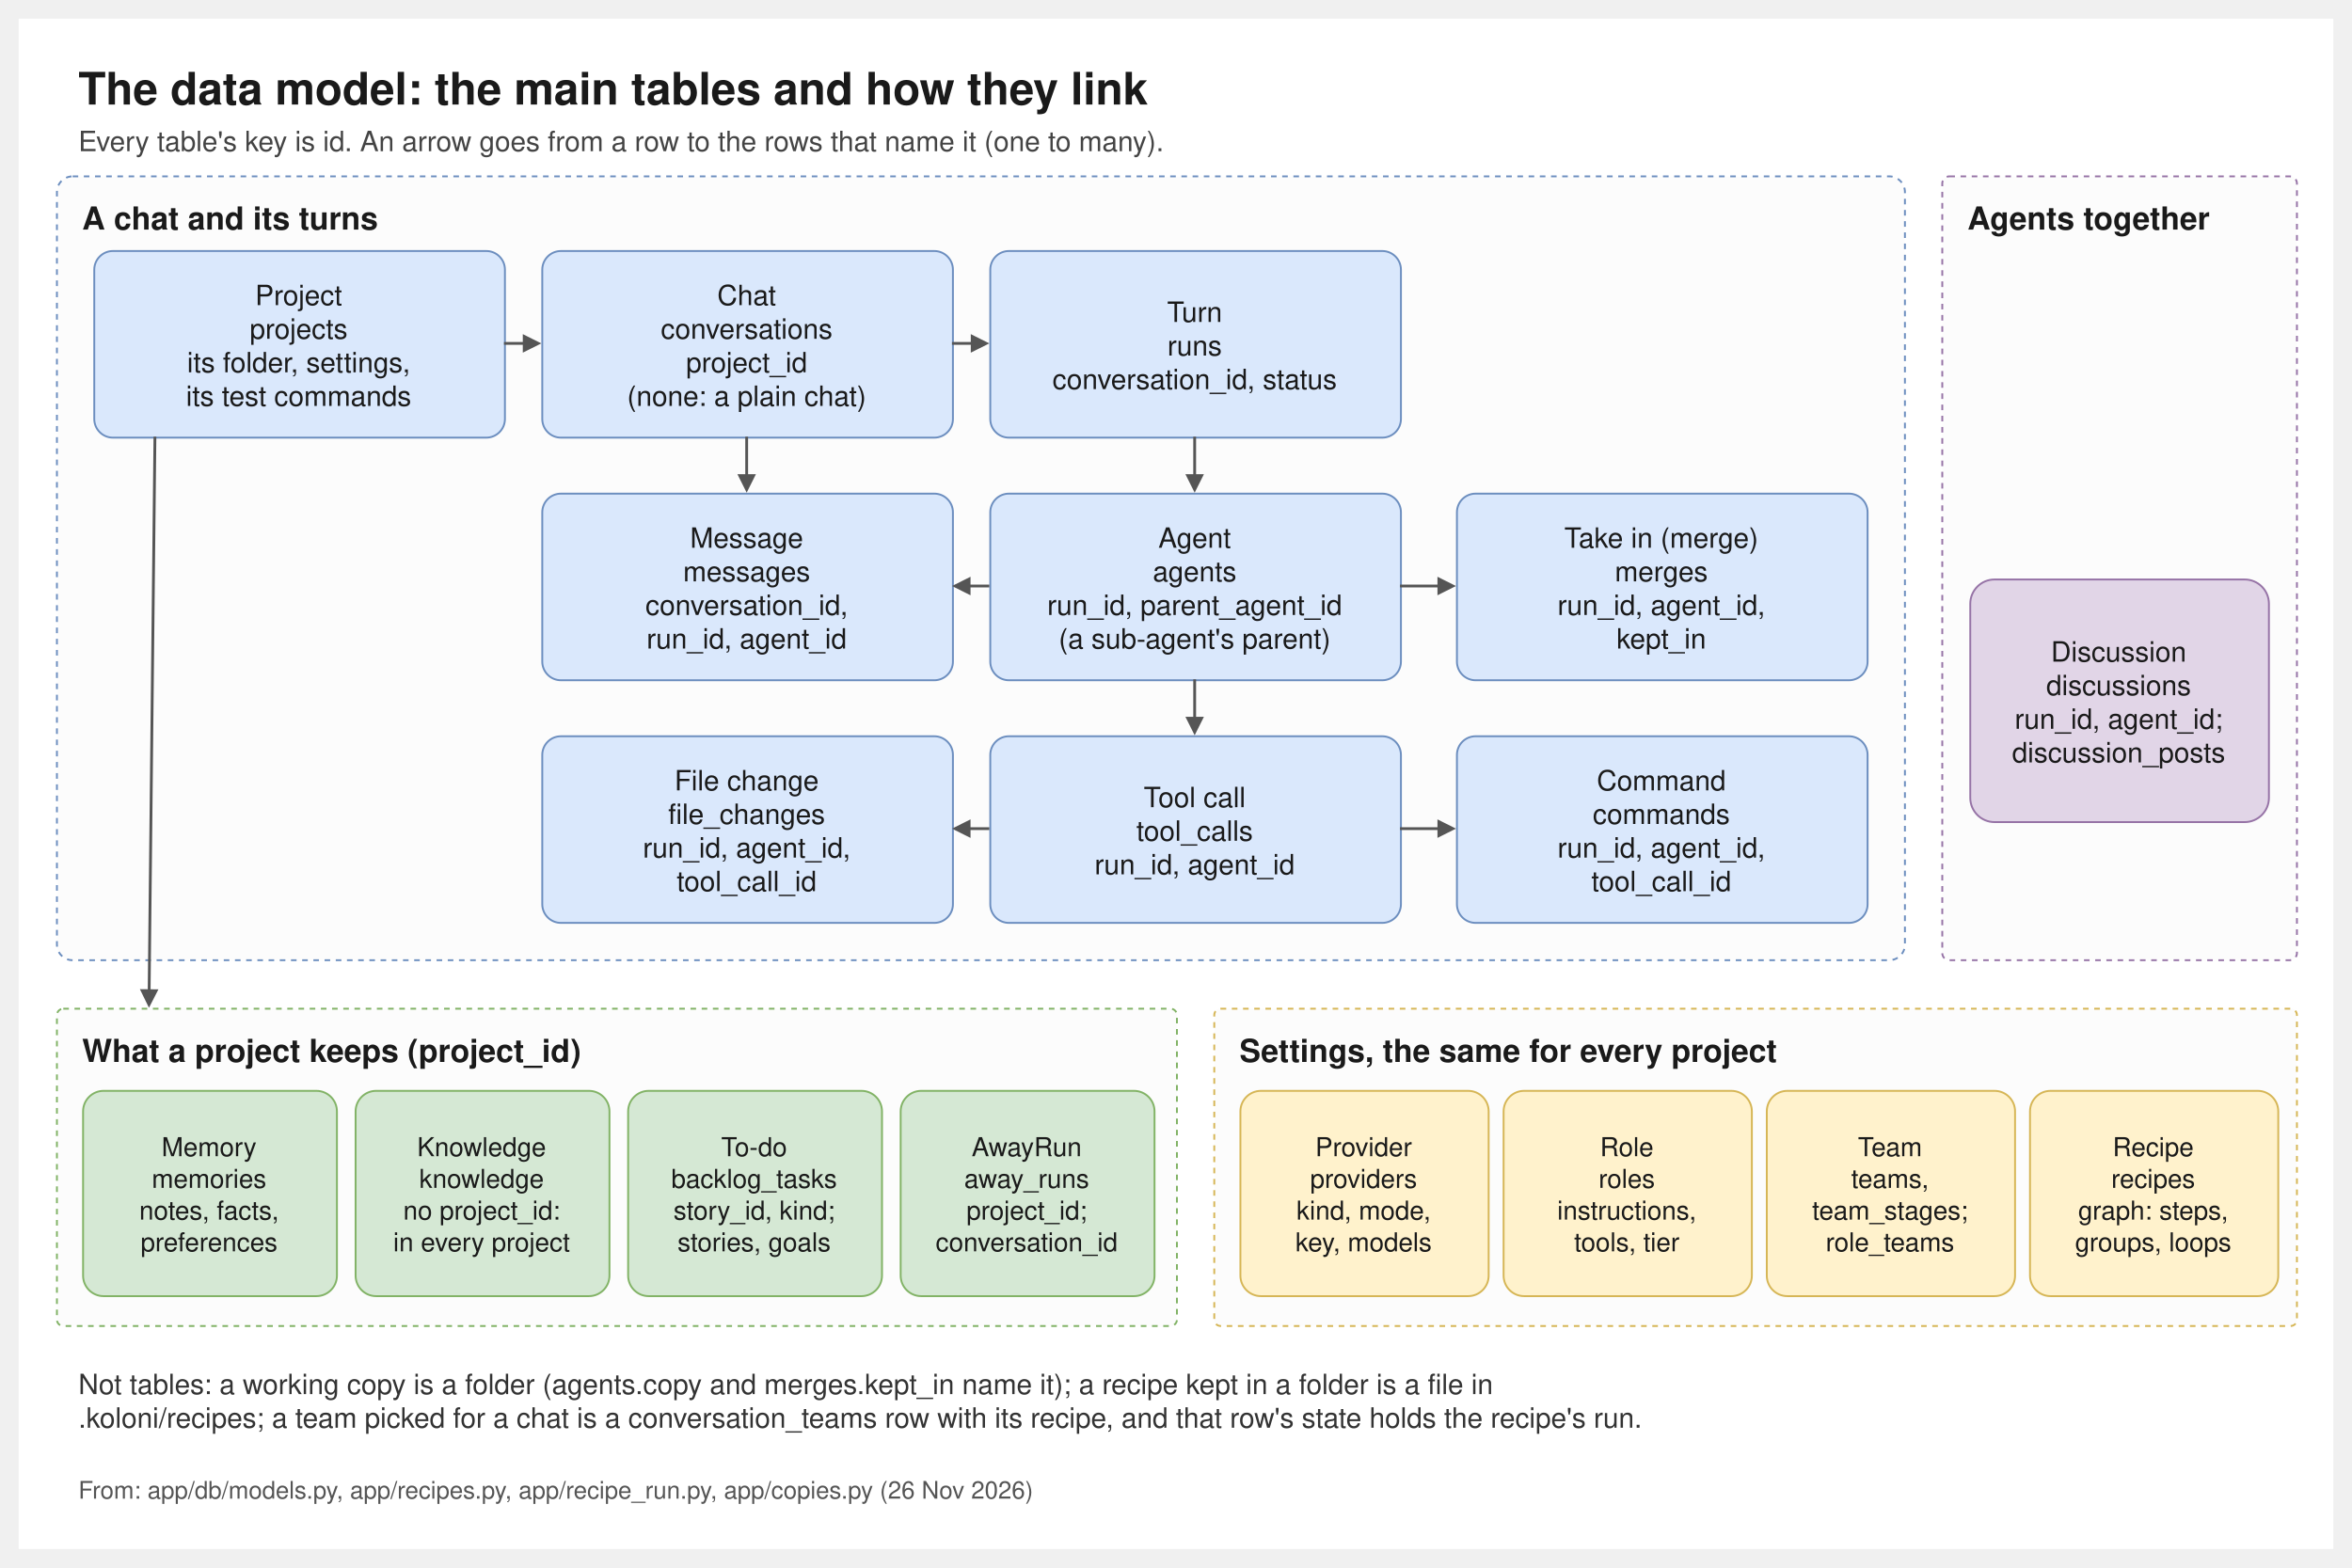
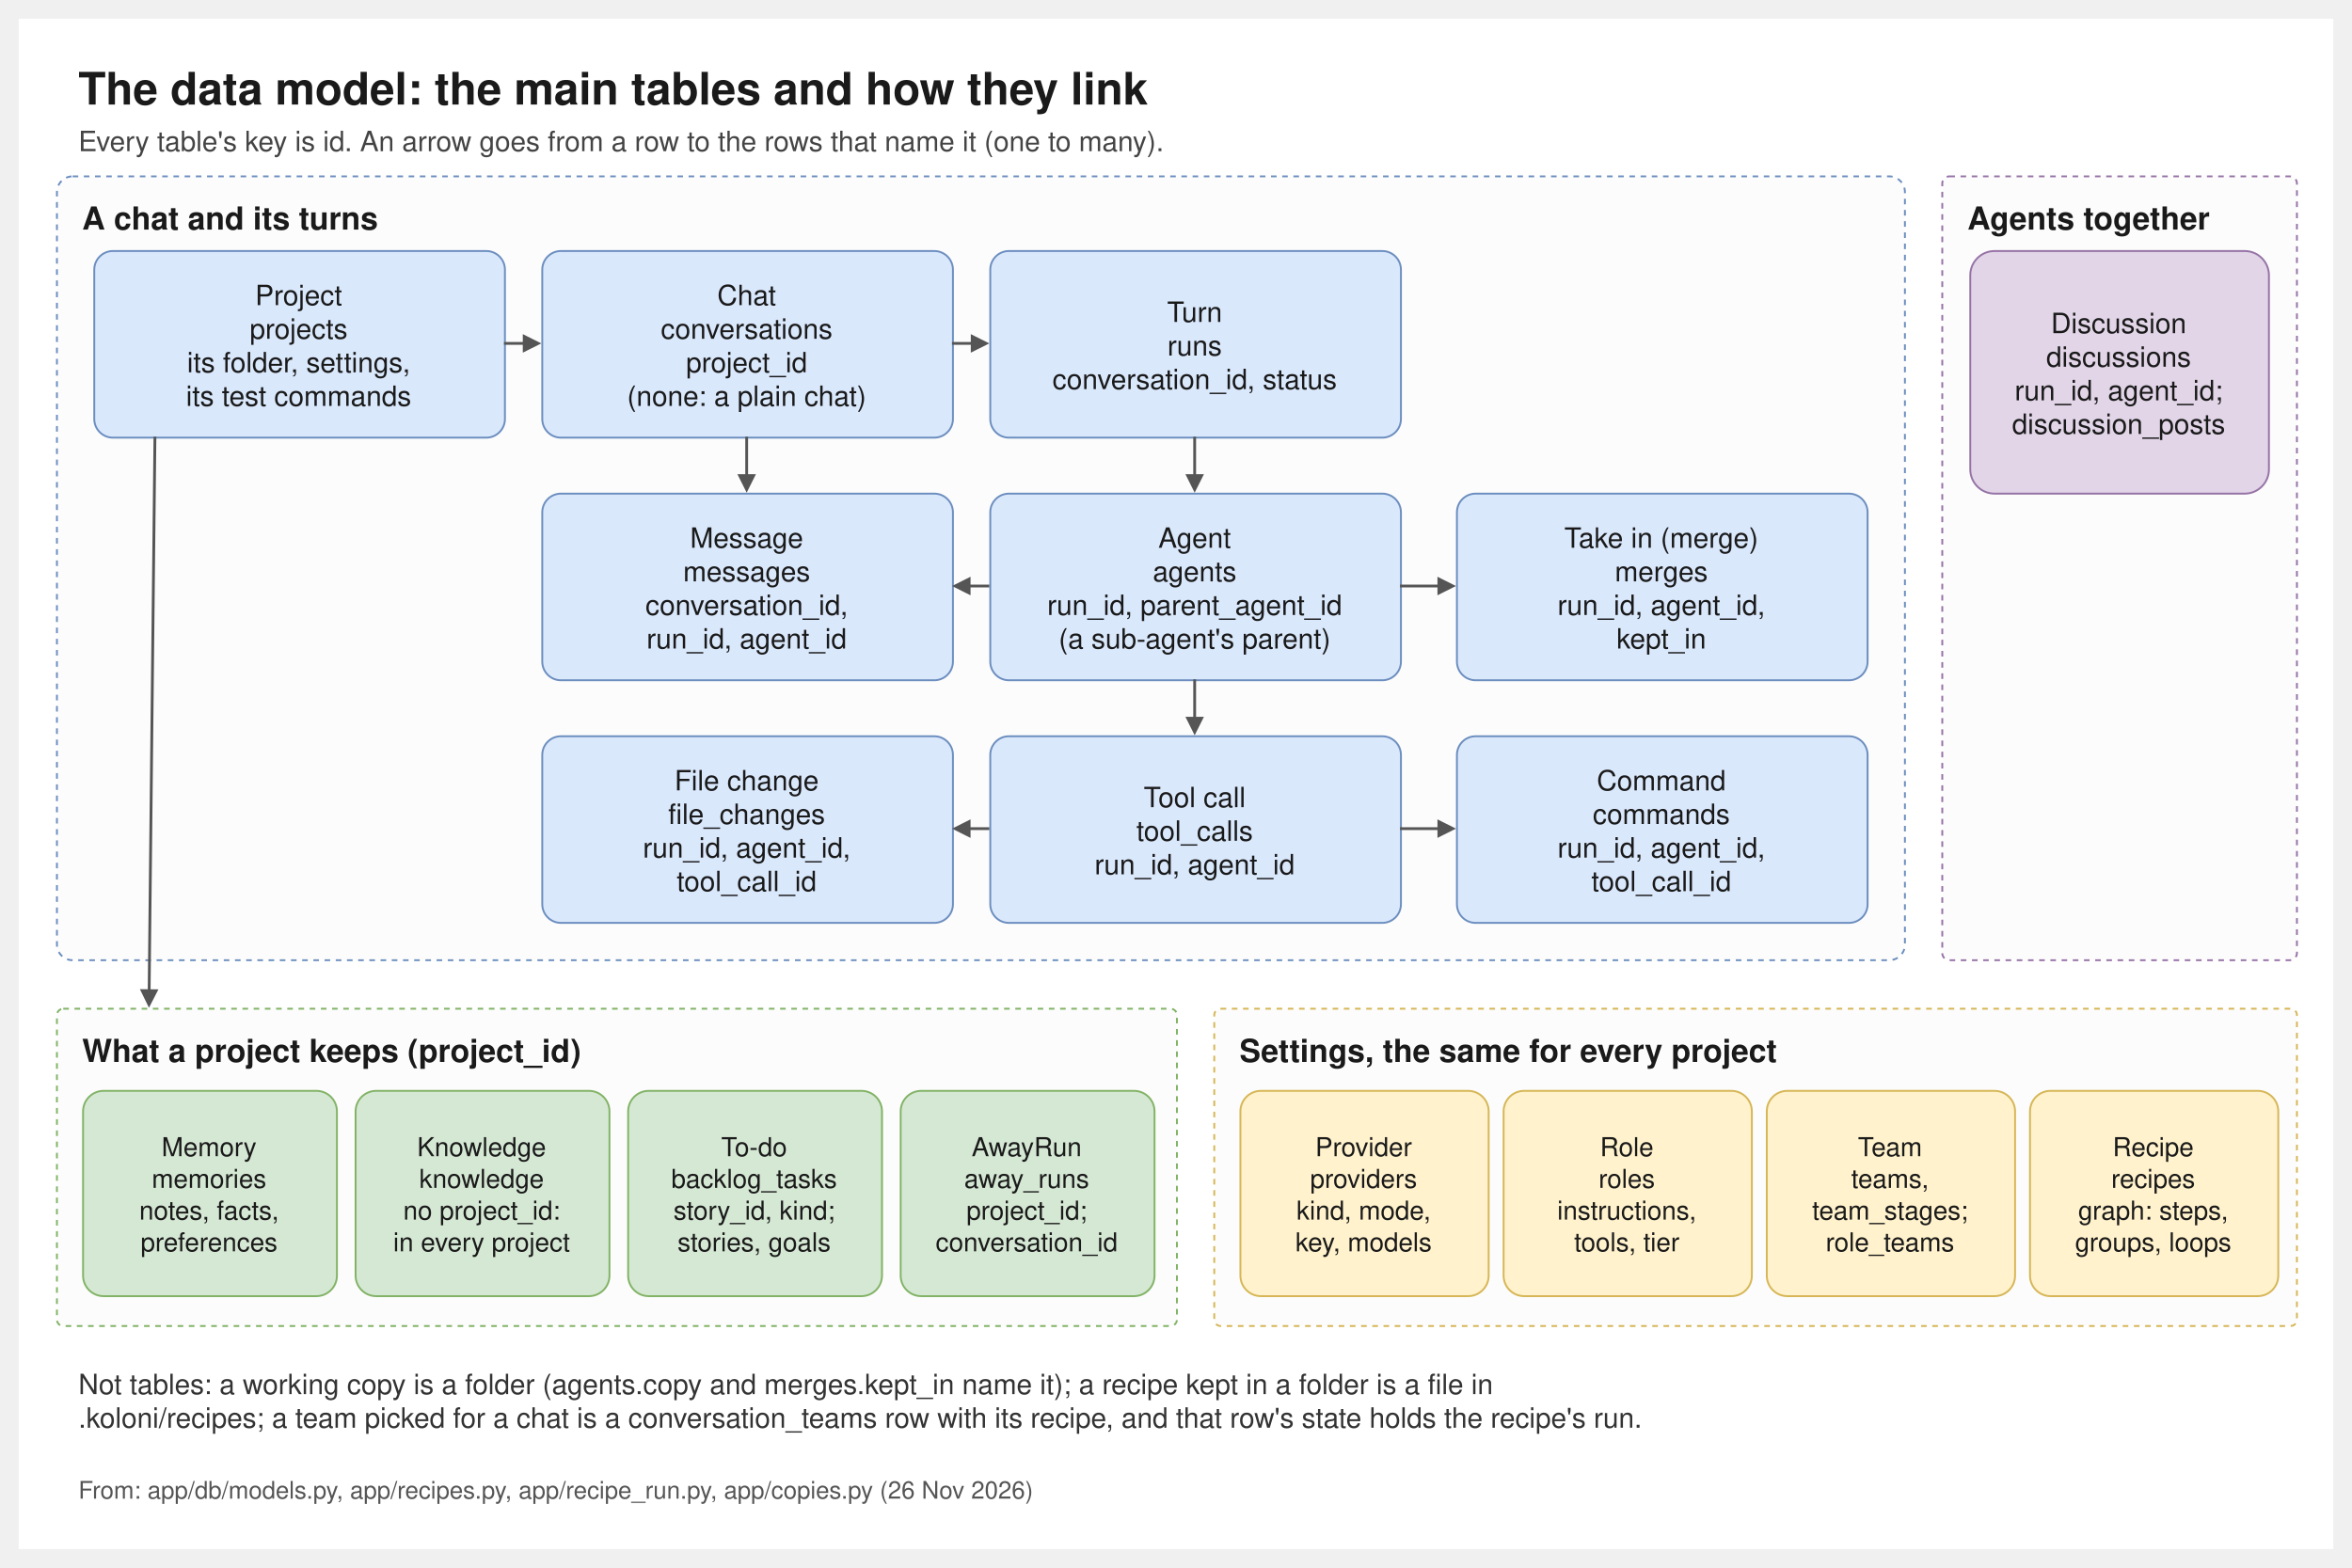
<svg xmlns="http://www.w3.org/2000/svg" style="background: transparent; background-color: transparent;" version="1.1" width="1260px" height="840px" viewBox="0 0 1260 840">
  <defs />
  <g>
    <g data-cell-id="0">
      <g data-cell-id="1">
        <g data-cell-id="backdrop">
          <g>
            <rect x="10" y="10" width="1240" height="820" fill="#ffffff" stroke="none" pointer-events="all" style="fill: light-dark(rgb(255, 255, 255), rgb(18, 18, 18));" />
          </g>
        </g>
        <g data-cell-id="title">
          <g>
            <rect x="40" y="26" width="1180" height="36" fill="none" stroke="none" pointer-events="all" />
          </g>
          <g>
            <g fill="#1a1a1a" font-family="Helvetica" font-weight="bold" text-anchor="start" font-size="24px" style="fill: light-dark(rgb(26, 26, 26), rgb(215, 215, 215));">
              <text x="42" y="56">The data model: the main tables and how they link</text>
            </g>
          </g>
        </g>
        <g data-cell-id="keys">
          <g>
            <rect x="40" y="60" width="1100" height="24" fill="none" stroke="none" pointer-events="all" />
          </g>
          <g>
            <g fill="#444444" font-family="Helvetica" text-anchor="start" font-size="15px" style="fill: light-dark(rgb(68, 68, 68), rgb(179, 179, 179));">
              <text x="42" y="81">Every table's key is id. An arrow goes from a row to the rows that name it (one to many).</text>
            </g>
          </g>
        </g>
        <g data-cell-id="turns">
          <g transform="translate(0.5,0.5)">
            <rect x="30" y="94" width="990" height="420" rx="8.4" ry="8.4" fill="#fcfcfc" stroke="#6c8ebf" stroke-dasharray="3 3" pointer-events="all" style="fill: light-dark(rgb(252, 252, 252), rgb(20, 20, 20)); stroke: light-dark(rgb(108, 142, 191), rgb(92, 121, 163));" />
          </g>
          <g>
            <g fill="#1a1a1a" font-family="Helvetica" font-weight="bold" text-anchor="start" font-size="17px" style="fill: light-dark(rgb(26, 26, 26), rgb(215, 215, 215));">
              <text x="44" y="123">A chat and its turns</text>
            </g>
          </g>
        </g>
        <g data-cell-id="project">
          <g transform="translate(0.5,0.5)">
            <rect x="50" y="134" width="220" height="100" rx="10" ry="10" fill="#dae8fc" stroke="#6c8ebf" pointer-events="all" style="fill: light-dark(rgb(218, 232, 252), rgb(29, 41, 59)); stroke: light-dark(rgb(108, 142, 191), rgb(92, 121, 163));" />
          </g>
          <g>
            <g fill="#1a1a1a" font-family="Helvetica" text-anchor="middle" font-size="15px" style="fill: light-dark(rgb(26, 26, 26), rgb(215, 215, 215));">
              <text x="160" y="163.5">Project</text>
              <text x="160" y="181.5">projects</text>
              <text x="160" y="199.5">its folder, settings,</text>
              <text x="160" y="217.5">its test commands</text>
            </g>
          </g>
        </g>
        <g data-cell-id="chat">
          <g transform="translate(0.5,0.5)">
            <rect x="290" y="134" width="220" height="100" rx="10" ry="10" fill="#dae8fc" stroke="#6c8ebf" pointer-events="all" style="fill: light-dark(rgb(218, 232, 252), rgb(29, 41, 59)); stroke: light-dark(rgb(108, 142, 191), rgb(92, 121, 163));" />
          </g>
          <g>
            <g fill="#1a1a1a" font-family="Helvetica" text-anchor="middle" font-size="15px" style="fill: light-dark(rgb(26, 26, 26), rgb(215, 215, 215));">
              <text x="400" y="163.5">Chat</text>
              <text x="400" y="181.5">conversations</text>
              <text x="400" y="199.5">project_id</text>
              <text x="400" y="217.5">(none: a plain chat)</text>
            </g>
          </g>
        </g>
        <g data-cell-id="run">
          <g transform="translate(0.5,0.5)">
            <rect x="530" y="134" width="220" height="100" rx="10" ry="10" fill="#dae8fc" stroke="#6c8ebf" pointer-events="all" style="fill: light-dark(rgb(218, 232, 252), rgb(29, 41, 59)); stroke: light-dark(rgb(108, 142, 191), rgb(92, 121, 163));" />
          </g>
          <g>
            <g fill="#1a1a1a" font-family="Helvetica" text-anchor="middle" font-size="15px" style="fill: light-dark(rgb(26, 26, 26), rgb(215, 215, 215));">
              <text x="640" y="172.5">Turn</text>
              <text x="640" y="190.5">runs</text>
              <text x="640" y="208.5">conversation_id, status</text>
            </g>
          </g>
        </g>
        <g data-cell-id="message">
          <g transform="translate(0.5,0.5)">
            <rect x="290" y="264" width="220" height="100" rx="10" ry="10" fill="#dae8fc" stroke="#6c8ebf" pointer-events="all" style="fill: light-dark(rgb(218, 232, 252), rgb(29, 41, 59)); stroke: light-dark(rgb(108, 142, 191), rgb(92, 121, 163));" />
          </g>
          <g>
            <g fill="#1a1a1a" font-family="Helvetica" text-anchor="middle" font-size="15px" style="fill: light-dark(rgb(26, 26, 26), rgb(215, 215, 215));">
              <text x="400" y="293.5">Message</text>
              <text x="400" y="311.5">messages</text>
              <text x="400" y="329.5">conversation_id,</text>
              <text x="400" y="347.5">run_id, agent_id</text>
            </g>
          </g>
        </g>
        <g data-cell-id="agent">
          <g transform="translate(0.5,0.5)">
            <rect x="530" y="264" width="220" height="100" rx="10" ry="10" fill="#dae8fc" stroke="#6c8ebf" pointer-events="all" style="fill: light-dark(rgb(218, 232, 252), rgb(29, 41, 59)); stroke: light-dark(rgb(108, 142, 191), rgb(92, 121, 163));" />
          </g>
          <g>
            <g fill="#1a1a1a" font-family="Helvetica" text-anchor="middle" font-size="15px" style="fill: light-dark(rgb(26, 26, 26), rgb(215, 215, 215));">
              <text x="640" y="293.5">Agent</text>
              <text x="640" y="311.5">agents</text>
              <text x="640" y="329.5">run_id, parent_agent_id</text>
              <text x="640" y="347.5">(a sub-agent's parent)</text>
            </g>
          </g>
        </g>
        <g data-cell-id="merge">
          <g transform="translate(0.5,0.5)">
            <rect x="780" y="264" width="220" height="100" rx="10" ry="10" fill="#dae8fc" stroke="#6c8ebf" pointer-events="all" style="fill: light-dark(rgb(218, 232, 252), rgb(29, 41, 59)); stroke: light-dark(rgb(108, 142, 191), rgb(92, 121, 163));" />
          </g>
          <g>
            <g fill="#1a1a1a" font-family="Helvetica" text-anchor="middle" font-size="15px" style="fill: light-dark(rgb(26, 26, 26), rgb(215, 215, 215));">
              <text x="890" y="293.5">Take in (merge)</text>
              <text x="890" y="311.5">merges</text>
              <text x="890" y="329.5">run_id, agent_id,</text>
              <text x="890" y="347.5">kept_in</text>
            </g>
          </g>
        </g>
        <g data-cell-id="file">
          <g transform="translate(0.5,0.5)">
            <rect x="290" y="394" width="220" height="100" rx="10" ry="10" fill="#dae8fc" stroke="#6c8ebf" pointer-events="all" style="fill: light-dark(rgb(218, 232, 252), rgb(29, 41, 59)); stroke: light-dark(rgb(108, 142, 191), rgb(92, 121, 163));" />
          </g>
          <g>
            <g fill="#1a1a1a" font-family="Helvetica" text-anchor="middle" font-size="15px" style="fill: light-dark(rgb(26, 26, 26), rgb(215, 215, 215));">
              <text x="400" y="423.5">File change</text>
              <text x="400" y="441.5">file_changes</text>
              <text x="400" y="459.5">run_id, agent_id,</text>
              <text x="400" y="477.5">tool_call_id</text>
            </g>
          </g>
        </g>
        <g data-cell-id="call">
          <g transform="translate(0.5,0.5)">
            <rect x="530" y="394" width="220" height="100" rx="10" ry="10" fill="#dae8fc" stroke="#6c8ebf" pointer-events="all" style="fill: light-dark(rgb(218, 232, 252), rgb(29, 41, 59)); stroke: light-dark(rgb(108, 142, 191), rgb(92, 121, 163));" />
          </g>
          <g>
            <g fill="#1a1a1a" font-family="Helvetica" text-anchor="middle" font-size="15px" style="fill: light-dark(rgb(26, 26, 26), rgb(215, 215, 215));">
              <text x="640" y="432.5">Tool call</text>
              <text x="640" y="450.5">tool_calls</text>
              <text x="640" y="468.5">run_id, agent_id</text>
            </g>
          </g>
        </g>
        <g data-cell-id="command">
          <g transform="translate(0.5,0.5)">
            <rect x="780" y="394" width="220" height="100" rx="10" ry="10" fill="#dae8fc" stroke="#6c8ebf" pointer-events="all" style="fill: light-dark(rgb(218, 232, 252), rgb(29, 41, 59)); stroke: light-dark(rgb(108, 142, 191), rgb(92, 121, 163));" />
          </g>
          <g>
            <g fill="#1a1a1a" font-family="Helvetica" text-anchor="middle" font-size="15px" style="fill: light-dark(rgb(26, 26, 26), rgb(215, 215, 215));">
              <text x="890" y="423.5">Command</text>
              <text x="890" y="441.5">commands</text>
              <text x="890" y="459.5">run_id, agent_id,</text>
              <text x="890" y="477.5">tool_call_id</text>
            </g>
          </g>
        </g>
        <g data-cell-id="together">
          <g transform="translate(0.5,0.5)">
            <rect x="1040" y="94" width="190" height="420" rx="3.8" ry="3.8" fill="#fcfcfc" stroke="#9673a6" stroke-dasharray="3 3" pointer-events="all" style="fill: light-dark(rgb(252, 252, 252), rgb(20, 20, 20)); stroke: light-dark(rgb(150, 115, 166), rgb(149, 119, 163));" />
          </g>
          <g>
            <g fill="#1a1a1a" font-family="Helvetica" font-weight="bold" text-anchor="start" font-size="17px" style="fill: light-dark(rgb(26, 26, 26), rgb(215, 215, 215));">
              <text x="1054" y="123">Agents together</text>
            </g>
          </g>
        </g>
        <g data-cell-id="disc">
          <g transform="translate(0.5,0.5)">
-             <rect x="1055" y="310" width="160" height="130" rx="13" ry="13" fill="#e1d5e7" stroke="#9673a6" pointer-events="all" style="fill: light-dark(rgb(225, 213, 231), rgb(57, 47, 63)); stroke: light-dark(rgb(150, 115, 166), rgb(149, 119, 163));" />
-           </g>
-           <g>
-             <g fill="#1a1a1a" font-family="Helvetica" text-anchor="middle" font-size="15px" style="fill: light-dark(rgb(26, 26, 26), rgb(215, 215, 215));">
-               <text x="1135" y="354.5">Discussion</text>
-               <text x="1135" y="372.5">discussions</text>
-               <text x="1135" y="390.5">run_id, agent_id;</text>
-               <text x="1135" y="408.5">discussion_posts</text>
+             <rect x="1055" y="134" width="160" height="130" rx="13" ry="13" fill="#e1d5e7" stroke="#9673a6" pointer-events="all" style="fill: light-dark(rgb(225, 213, 231), rgb(57, 47, 63)); stroke: light-dark(rgb(150, 115, 166), rgb(149, 119, 163));" />
+           </g>
+           <g>
+             <g fill="#1a1a1a" font-family="Helvetica" text-anchor="middle" font-size="15px" style="fill: light-dark(rgb(26, 26, 26), rgb(215, 215, 215));">
+               <text x="1135" y="178.5">Discussion</text>
+               <text x="1135" y="196.5">discussions</text>
+               <text x="1135" y="214.5">run_id, agent_id;</text>
+               <text x="1135" y="232.5">discussion_posts</text>
            </g>
          </g>
        </g>
        <g data-cell-id="e16">
          <g>
            <path d="M 270 184 L 280.82 184" fill="none" stroke="#555555" stroke-width="1.5" stroke-miterlimit="10" pointer-events="stroke" style="stroke: light-dark(rgb(85, 85, 85), rgb(164, 164, 164));" />
            <path d="M 288.32 184 L 280.82 187.75 L 280.82 180.25 Z" fill="#555555" stroke="#555555" stroke-width="1.5" stroke-miterlimit="10" pointer-events="all" style="fill: light-dark(rgb(85, 85, 85), rgb(164, 164, 164)); stroke: light-dark(rgb(85, 85, 85), rgb(164, 164, 164));" />
          </g>
        </g>
        <g data-cell-id="e17">
          <g>
            <path d="M 510 184 L 520.82 184" fill="none" stroke="#555555" stroke-width="1.5" stroke-miterlimit="10" pointer-events="stroke" style="stroke: light-dark(rgb(85, 85, 85), rgb(164, 164, 164));" />
            <path d="M 528.32 184 L 520.82 187.75 L 520.82 180.25 Z" fill="#555555" stroke="#555555" stroke-width="1.5" stroke-miterlimit="10" pointer-events="all" style="fill: light-dark(rgb(85, 85, 85), rgb(164, 164, 164)); stroke: light-dark(rgb(85, 85, 85), rgb(164, 164, 164));" />
          </g>
        </g>
        <g data-cell-id="e18">
          <g>
            <path d="M 400 234 L 400 254.82" fill="none" stroke="#555555" stroke-width="1.5" stroke-miterlimit="10" pointer-events="stroke" style="stroke: light-dark(rgb(85, 85, 85), rgb(164, 164, 164));" />
            <path d="M 400 262.32 L 396.25 254.82 L 403.75 254.82 Z" fill="#555555" stroke="#555555" stroke-width="1.5" stroke-miterlimit="10" pointer-events="all" style="fill: light-dark(rgb(85, 85, 85), rgb(164, 164, 164)); stroke: light-dark(rgb(85, 85, 85), rgb(164, 164, 164));" />
          </g>
        </g>
        <g data-cell-id="e19">
          <g>
            <path d="M 640 234 L 640 254.82" fill="none" stroke="#555555" stroke-width="1.5" stroke-miterlimit="10" pointer-events="stroke" style="stroke: light-dark(rgb(85, 85, 85), rgb(164, 164, 164));" />
            <path d="M 640 262.32 L 636.25 254.82 L 643.75 254.82 Z" fill="#555555" stroke="#555555" stroke-width="1.5" stroke-miterlimit="10" pointer-events="all" style="fill: light-dark(rgb(85, 85, 85), rgb(164, 164, 164)); stroke: light-dark(rgb(85, 85, 85), rgb(164, 164, 164));" />
          </g>
        </g>
        <g data-cell-id="e20">
          <g>
            <path d="M 530 314 L 519.18 314" fill="none" stroke="#555555" stroke-width="1.5" stroke-miterlimit="10" pointer-events="stroke" style="stroke: light-dark(rgb(85, 85, 85), rgb(164, 164, 164));" />
            <path d="M 511.68 314 L 519.18 310.25 L 519.18 317.75 Z" fill="#555555" stroke="#555555" stroke-width="1.5" stroke-miterlimit="10" pointer-events="all" style="fill: light-dark(rgb(85, 85, 85), rgb(164, 164, 164)); stroke: light-dark(rgb(85, 85, 85), rgb(164, 164, 164));" />
          </g>
        </g>
        <g data-cell-id="e21">
          <g>
            <path d="M 750 314 L 770.82 314" fill="none" stroke="#555555" stroke-width="1.5" stroke-miterlimit="10" pointer-events="stroke" style="stroke: light-dark(rgb(85, 85, 85), rgb(164, 164, 164));" />
            <path d="M 778.32 314 L 770.82 317.75 L 770.82 310.25 Z" fill="#555555" stroke="#555555" stroke-width="1.5" stroke-miterlimit="10" pointer-events="all" style="fill: light-dark(rgb(85, 85, 85), rgb(164, 164, 164)); stroke: light-dark(rgb(85, 85, 85), rgb(164, 164, 164));" />
          </g>
        </g>
        <g data-cell-id="e22">
          <g>
            <path d="M 640 364 L 640 384.82" fill="none" stroke="#555555" stroke-width="1.5" stroke-miterlimit="10" pointer-events="stroke" style="stroke: light-dark(rgb(85, 85, 85), rgb(164, 164, 164));" />
            <path d="M 640 392.32 L 636.25 384.82 L 643.75 384.82 Z" fill="#555555" stroke="#555555" stroke-width="1.5" stroke-miterlimit="10" pointer-events="all" style="fill: light-dark(rgb(85, 85, 85), rgb(164, 164, 164)); stroke: light-dark(rgb(85, 85, 85), rgb(164, 164, 164));" />
          </g>
        </g>
        <g data-cell-id="e23">
          <g>
            <path d="M 530 444 L 519.18 444" fill="none" stroke="#555555" stroke-width="1.5" stroke-miterlimit="10" pointer-events="stroke" style="stroke: light-dark(rgb(85, 85, 85), rgb(164, 164, 164));" />
            <path d="M 511.68 444 L 519.18 440.25 L 519.18 447.75 Z" fill="#555555" stroke="#555555" stroke-width="1.5" stroke-miterlimit="10" pointer-events="all" style="fill: light-dark(rgb(85, 85, 85), rgb(164, 164, 164)); stroke: light-dark(rgb(85, 85, 85), rgb(164, 164, 164));" />
          </g>
        </g>
        <g data-cell-id="e24">
          <g>
            <path d="M 750 444 L 770.82 444" fill="none" stroke="#555555" stroke-width="1.5" stroke-miterlimit="10" pointer-events="stroke" style="stroke: light-dark(rgb(85, 85, 85), rgb(164, 164, 164));" />
            <path d="M 778.32 444 L 770.82 447.75 L 770.82 440.25 Z" fill="#555555" stroke="#555555" stroke-width="1.5" stroke-miterlimit="10" pointer-events="all" style="fill: light-dark(rgb(85, 85, 85), rgb(164, 164, 164)); stroke: light-dark(rgb(85, 85, 85), rgb(164, 164, 164));" />
          </g>
        </g>
        <g data-cell-id="keeps">
          <g transform="translate(0.5,0.5)">
            <rect x="30" y="540" width="600" height="170" rx="3.4" ry="3.4" fill="#fcfcfc" stroke="#82b366" stroke-dasharray="3 3" pointer-events="all" style="fill: light-dark(rgb(252, 252, 252), rgb(20, 20, 20)); stroke: light-dark(rgb(130, 179, 102), rgb(68, 110, 44));" />
          </g>
          <g>
            <g fill="#1a1a1a" font-family="Helvetica" font-weight="bold" text-anchor="start" font-size="17px" style="fill: light-dark(rgb(26, 26, 26), rgb(215, 215, 215));">
              <text x="44" y="569">What a project keeps (project_id)</text>
            </g>
          </g>
        </g>
        <g data-cell-id="memory">
          <g transform="translate(0.5,0.5)">
            <rect x="44" y="584" width="136" height="110" rx="11" ry="11" fill="#d5e8d4" stroke="#82b366" pointer-events="all" style="fill: light-dark(rgb(213, 232, 212), rgb(31, 47, 30)); stroke: light-dark(rgb(130, 179, 102), rgb(68, 110, 44));" />
          </g>
          <g>
            <g fill="#1a1a1a" font-family="Helvetica" text-anchor="middle" font-size="14px" style="fill: light-dark(rgb(26, 26, 26), rgb(215, 215, 215));">
              <text x="112" y="619.5">Memory</text>
              <text x="112" y="636.5">memories</text>
              <text x="112" y="653.5">notes, facts,</text>
              <text x="112" y="670.5">preferences</text>
            </g>
          </g>
        </g>
        <g data-cell-id="knowledge">
          <g transform="translate(0.5,0.5)">
            <rect x="190" y="584" width="136" height="110" rx="11" ry="11" fill="#d5e8d4" stroke="#82b366" pointer-events="all" style="fill: light-dark(rgb(213, 232, 212), rgb(31, 47, 30)); stroke: light-dark(rgb(130, 179, 102), rgb(68, 110, 44));" />
          </g>
          <g>
            <g fill="#1a1a1a" font-family="Helvetica" text-anchor="middle" font-size="14px" style="fill: light-dark(rgb(26, 26, 26), rgb(215, 215, 215));">
              <text x="258" y="619.5">Knowledge</text>
              <text x="258" y="636.5">knowledge</text>
              <text x="258" y="653.5">no project_id:</text>
              <text x="258" y="670.5">in every project</text>
            </g>
          </g>
        </g>
        <g data-cell-id="todo">
          <g transform="translate(0.5,0.5)">
            <rect x="336" y="584" width="136" height="110" rx="11" ry="11" fill="#d5e8d4" stroke="#82b366" pointer-events="all" style="fill: light-dark(rgb(213, 232, 212), rgb(31, 47, 30)); stroke: light-dark(rgb(130, 179, 102), rgb(68, 110, 44));" />
          </g>
          <g>
            <g fill="#1a1a1a" font-family="Helvetica" text-anchor="middle" font-size="14px" style="fill: light-dark(rgb(26, 26, 26), rgb(215, 215, 215));">
              <text x="404" y="619.5">To-do</text>
              <text x="404" y="636.5">backlog_tasks</text>
              <text x="404" y="653.5">story_id, kind;</text>
              <text x="404" y="670.5">stories, goals</text>
            </g>
          </g>
        </g>
        <g data-cell-id="trigger">
          <g transform="translate(0.5,0.5)">
            <rect x="482" y="584" width="136" height="110" rx="11" ry="11" fill="#d5e8d4" stroke="#82b366" pointer-events="all" style="fill: light-dark(rgb(213, 232, 212), rgb(31, 47, 30)); stroke: light-dark(rgb(130, 179, 102), rgb(68, 110, 44));" />
          </g>
          <g>
            <g fill="#1a1a1a" font-family="Helvetica" text-anchor="middle" font-size="14px" style="fill: light-dark(rgb(26, 26, 26), rgb(215, 215, 215));">
              <text x="550" y="619.5">AwayRun</text>
              <text x="550" y="636.5">away_runs</text>
              <text x="550" y="653.5">project_id;</text>
              <text x="550" y="670.5">conversation_id</text>
            </g>
          </g>
        </g>
        <g data-cell-id="e31">
          <g>
            <path d="M 83 234 L 79.9 530.82" fill="none" stroke="#555555" stroke-width="1.5" stroke-miterlimit="10" pointer-events="stroke" style="stroke: light-dark(rgb(85, 85, 85), rgb(164, 164, 164));" />
            <path d="M 79.82 538.32 L 76.15 530.78 L 83.65 530.86 Z" fill="#555555" stroke="#555555" stroke-width="1.5" stroke-miterlimit="10" pointer-events="all" style="fill: light-dark(rgb(85, 85, 85), rgb(164, 164, 164)); stroke: light-dark(rgb(85, 85, 85), rgb(164, 164, 164));" />
          </g>
        </g>
        <g data-cell-id="shared">
          <g transform="translate(0.5,0.5)">
            <rect x="650" y="540" width="580" height="170" rx="3.4" ry="3.4" fill="#fcfcfc" stroke="#d6b656" stroke-dasharray="3 3" pointer-events="all" style="fill: light-dark(rgb(252, 252, 252), rgb(20, 20, 20)); stroke: light-dark(rgb(214, 182, 86), rgb(109, 81, 0));" />
          </g>
          <g>
            <g fill="#1a1a1a" font-family="Helvetica" font-weight="bold" text-anchor="start" font-size="17px" style="fill: light-dark(rgb(26, 26, 26), rgb(215, 215, 215));">
              <text x="664" y="569">Settings, the same for every project</text>
            </g>
          </g>
        </g>
        <g data-cell-id="provider">
          <g transform="translate(0.5,0.5)">
            <rect x="664" y="584" width="133" height="110" rx="11" ry="11" fill="#fff2cc" stroke="#d6b656" pointer-events="all" style="fill: light-dark(rgb(255, 242, 204), rgb(40, 29, 0)); stroke: light-dark(rgb(214, 182, 86), rgb(109, 81, 0));" />
          </g>
          <g>
            <g fill="#1a1a1a" font-family="Helvetica" text-anchor="middle" font-size="14px" style="fill: light-dark(rgb(26, 26, 26), rgb(215, 215, 215));">
              <text x="730.5" y="619.5">Provider</text>
              <text x="730.5" y="636.5">providers</text>
              <text x="730.5" y="653.5">kind, mode,</text>
              <text x="730.5" y="670.5">key, models</text>
            </g>
          </g>
        </g>
        <g data-cell-id="role">
          <g transform="translate(0.5,0.5)">
            <rect x="805" y="584" width="133" height="110" rx="11" ry="11" fill="#fff2cc" stroke="#d6b656" pointer-events="all" style="fill: light-dark(rgb(255, 242, 204), rgb(40, 29, 0)); stroke: light-dark(rgb(214, 182, 86), rgb(109, 81, 0));" />
          </g>
          <g>
            <g fill="#1a1a1a" font-family="Helvetica" text-anchor="middle" font-size="14px" style="fill: light-dark(rgb(26, 26, 26), rgb(215, 215, 215));">
              <text x="871.5" y="619.5">Role</text>
              <text x="871.5" y="636.5">roles</text>
              <text x="871.5" y="653.5">instructions,</text>
              <text x="871.5" y="670.5">tools, tier</text>
            </g>
          </g>
        </g>
        <g data-cell-id="team">
          <g transform="translate(0.5,0.5)">
            <rect x="946" y="584" width="133" height="110" rx="11" ry="11" fill="#fff2cc" stroke="#d6b656" pointer-events="all" style="fill: light-dark(rgb(255, 242, 204), rgb(40, 29, 0)); stroke: light-dark(rgb(214, 182, 86), rgb(109, 81, 0));" />
          </g>
          <g>
            <g fill="#1a1a1a" font-family="Helvetica" text-anchor="middle" font-size="14px" style="fill: light-dark(rgb(26, 26, 26), rgb(215, 215, 215));">
              <text x="1012.5" y="619.5">Team</text>
              <text x="1012.5" y="636.5">teams,</text>
              <text x="1012.5" y="653.5">team_stages;</text>
              <text x="1012.5" y="670.5">role_teams</text>
            </g>
          </g>
        </g>
        <g data-cell-id="recipe">
          <g transform="translate(0.5,0.5)">
            <rect x="1087" y="584" width="133" height="110" rx="11" ry="11" fill="#fff2cc" stroke="#d6b656" pointer-events="all" style="fill: light-dark(rgb(255, 242, 204), rgb(40, 29, 0)); stroke: light-dark(rgb(214, 182, 86), rgb(109, 81, 0));" />
          </g>
          <g>
            <g fill="#1a1a1a" font-family="Helvetica" text-anchor="middle" font-size="14px" style="fill: light-dark(rgb(26, 26, 26), rgb(215, 215, 215));">
              <text x="1153.5" y="619.5">Recipe</text>
              <text x="1153.5" y="636.5">recipes</text>
              <text x="1153.5" y="653.5">graph: steps,</text>
              <text x="1153.5" y="670.5">groups, loops</text>
            </g>
          </g>
        </g>
        <g data-cell-id="not">
          <g>
            <rect x="40" y="726" width="1190" height="50" fill="none" stroke="none" pointer-events="all" />
          </g>
          <g>
            <g fill="#333333" font-family="Helvetica" text-anchor="start" font-size="15px" style="fill: light-dark(rgb(51, 51, 51), rgb(193, 193, 193));">
              <text x="42" y="747">Not tables: a working copy is a folder (agents.copy and merges.kept_in name it); a recipe kept in a folder is a file in</text>
              <text x="42" y="765">.koloni/recipes; a team picked for a chat is a conversation_teams row with its recipe, and that row's state holds the recipe's run.</text>
            </g>
          </g>
        </g>
        <g data-cell-id="footer">
          <g>
            <rect x="40" y="784" width="1180" height="40" fill="none" stroke="none" pointer-events="all" />
          </g>
          <g>
            <g fill="#555555" font-family="Helvetica" text-anchor="start" font-size="13px" style="fill: light-dark(rgb(85, 85, 85), rgb(164, 164, 164));">
              <text x="42" y="803">From: app/db/models.py, app/recipes.py, app/recipe_run.py, app/copies.py (26 Nov 2026)</text>
            </g>
          </g>
        </g>
      </g>
    </g>
  </g>
</svg>
